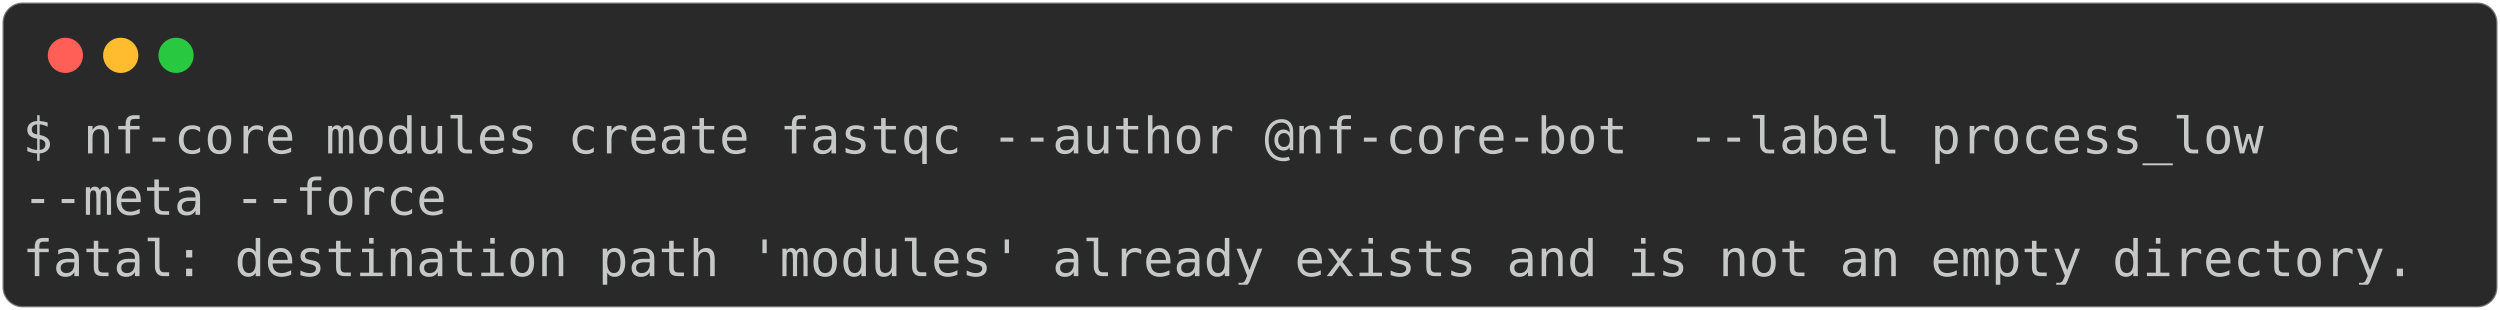
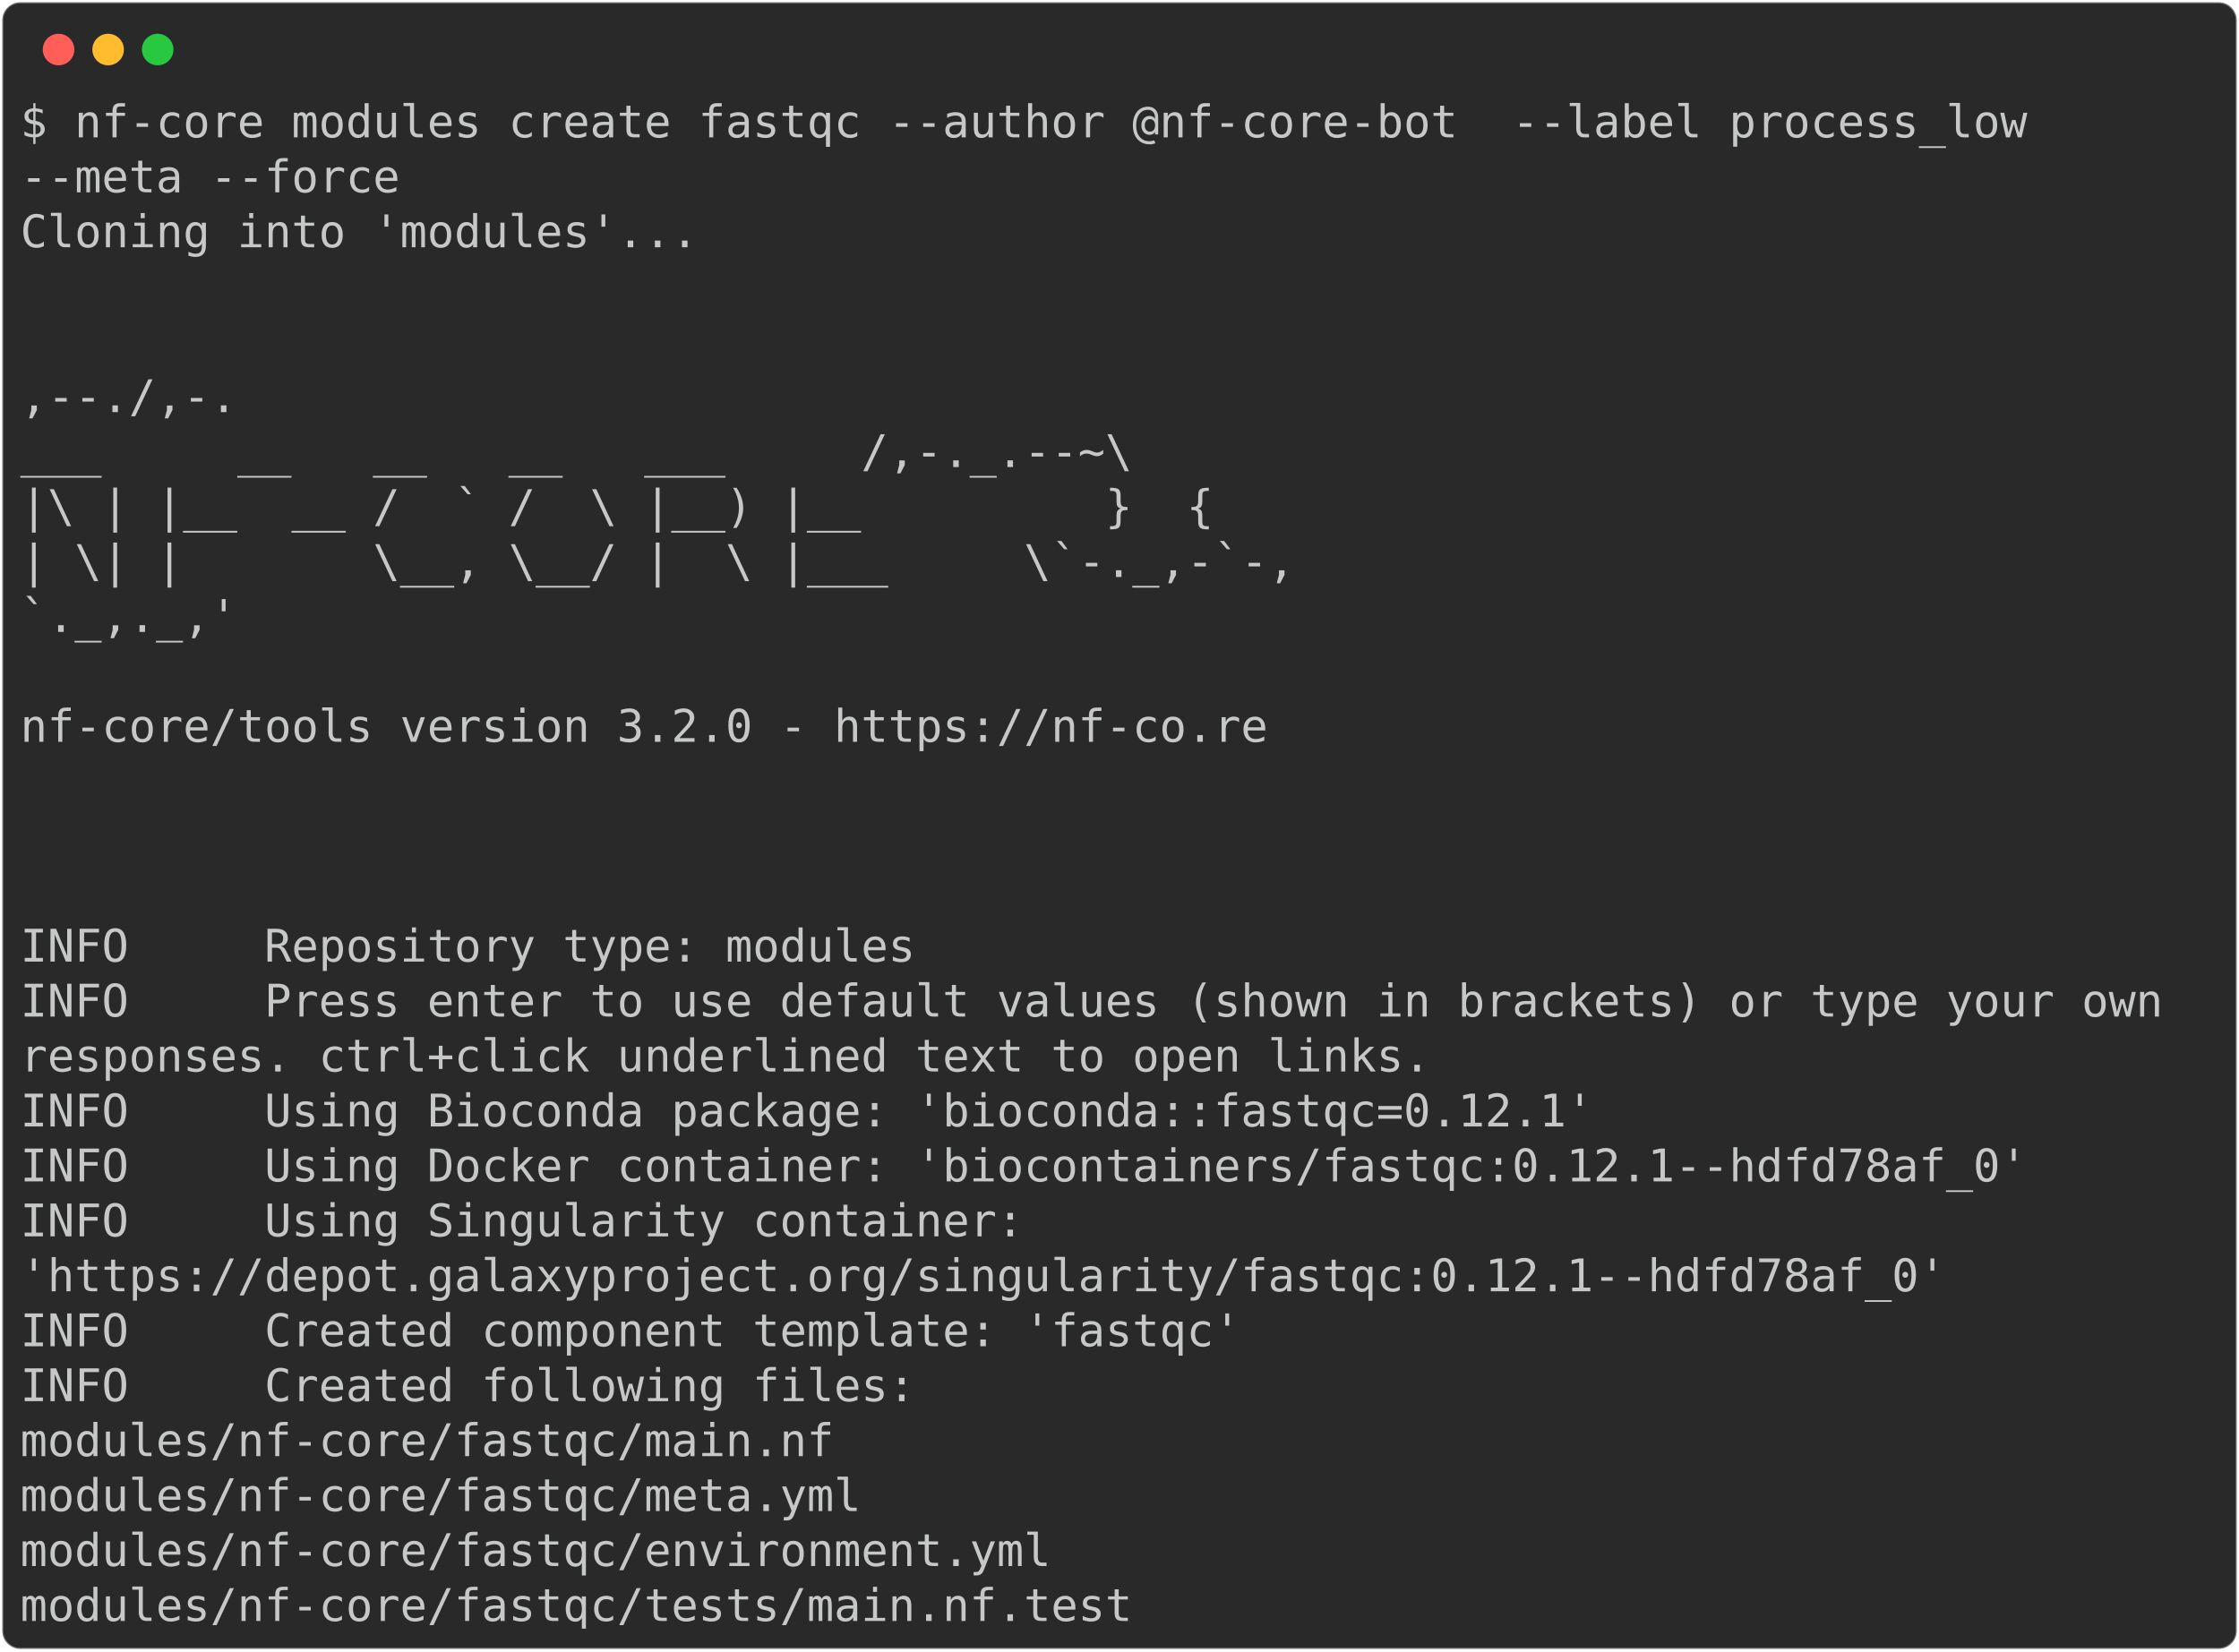
- <svg xmlns="http://www.w3.org/2000/svg" class="rich-terminal" viewBox="0 0 994 123.2">
+ <svg xmlns="http://www.w3.org/2000/svg" class="rich-terminal" viewBox="0 0 994 733.2">
  <style>

    @font-face {
        font-family: "Fira Code";
        src: local("FiraCode-Regular"),
                url("https://cdnjs.cloudflare.com/ajax/libs/firacode/6.2.0/woff2/FiraCode-Regular.woff2") format("woff2"),
                url("https://cdnjs.cloudflare.com/ajax/libs/firacode/6.2.0/woff/FiraCode-Regular.woff") format("woff");
        font-style: normal;
        font-weight: 400;
    }
    @font-face {
        font-family: "Fira Code";
        src: local("FiraCode-Bold"),
                url("https://cdnjs.cloudflare.com/ajax/libs/firacode/6.2.0/woff2/FiraCode-Bold.woff2") format("woff2"),
                url("https://cdnjs.cloudflare.com/ajax/libs/firacode/6.2.0/woff/FiraCode-Bold.woff") format("woff");
        font-style: bold;
        font-weight: 700;
    }

-     .terminal-4023145206-matrix {
+     .terminal-1891782501-matrix {
        font-family: Fira Code, monospace;
        font-size: 20px;
        line-height: 24.4px;
        font-variant-east-asian: full-width;
    }

-     .terminal-4023145206-title {
+     .terminal-1891782501-title {
        font-size: 18px;
        font-weight: bold;
        font-family: arial;
    }

-     .terminal-4023145206-r1 { fill: #c5c8c6 }
+     .terminal-1891782501-r1 { fill: #c5c8c6 }
    </style>
  <defs>
-     <clipPath id="terminal-4023145206-clip-terminal">
-       <rect x="0" y="0" width="975.0" height="72.2" />
-     </clipPath>
-     <clipPath id="terminal-4023145206-line-0">
+     <clipPath id="terminal-1891782501-clip-terminal">
+       <rect x="0" y="0" width="975.0" height="682.2" />
+     </clipPath>
+     <clipPath id="terminal-1891782501-line-0">
      <rect x="0" y="1.5" width="976" height="24.65" />
    </clipPath>
-     <clipPath id="terminal-4023145206-line-1">
+     <clipPath id="terminal-1891782501-line-1">
      <rect x="0" y="25.9" width="976" height="24.65" />
    </clipPath>
+     <clipPath id="terminal-1891782501-line-2">
+       <rect x="0" y="50.3" width="976" height="24.65" />
+     </clipPath>
+     <clipPath id="terminal-1891782501-line-3">
+       <rect x="0" y="74.7" width="976" height="24.65" />
+     </clipPath>
+     <clipPath id="terminal-1891782501-line-4">
+       <rect x="0" y="99.1" width="976" height="24.65" />
+     </clipPath>
+     <clipPath id="terminal-1891782501-line-5">
+       <rect x="0" y="123.5" width="976" height="24.65" />
+     </clipPath>
+     <clipPath id="terminal-1891782501-line-6">
+       <rect x="0" y="147.9" width="976" height="24.65" />
+     </clipPath>
+     <clipPath id="terminal-1891782501-line-7">
+       <rect x="0" y="172.3" width="976" height="24.65" />
+     </clipPath>
+     <clipPath id="terminal-1891782501-line-8">
+       <rect x="0" y="196.7" width="976" height="24.65" />
+     </clipPath>
+     <clipPath id="terminal-1891782501-line-9">
+       <rect x="0" y="221.1" width="976" height="24.65" />
+     </clipPath>
+     <clipPath id="terminal-1891782501-line-10">
+       <rect x="0" y="245.5" width="976" height="24.65" />
+     </clipPath>
+     <clipPath id="terminal-1891782501-line-11">
+       <rect x="0" y="269.9" width="976" height="24.65" />
+     </clipPath>
+     <clipPath id="terminal-1891782501-line-12">
+       <rect x="0" y="294.3" width="976" height="24.65" />
+     </clipPath>
+     <clipPath id="terminal-1891782501-line-13">
+       <rect x="0" y="318.7" width="976" height="24.65" />
+     </clipPath>
+     <clipPath id="terminal-1891782501-line-14">
+       <rect x="0" y="343.1" width="976" height="24.65" />
+     </clipPath>
+     <clipPath id="terminal-1891782501-line-15">
+       <rect x="0" y="367.5" width="976" height="24.65" />
+     </clipPath>
+     <clipPath id="terminal-1891782501-line-16">
+       <rect x="0" y="391.9" width="976" height="24.65" />
+     </clipPath>
+     <clipPath id="terminal-1891782501-line-17">
+       <rect x="0" y="416.3" width="976" height="24.65" />
+     </clipPath>
+     <clipPath id="terminal-1891782501-line-18">
+       <rect x="0" y="440.7" width="976" height="24.65" />
+     </clipPath>
+     <clipPath id="terminal-1891782501-line-19">
+       <rect x="0" y="465.1" width="976" height="24.65" />
+     </clipPath>
+     <clipPath id="terminal-1891782501-line-20">
+       <rect x="0" y="489.5" width="976" height="24.65" />
+     </clipPath>
+     <clipPath id="terminal-1891782501-line-21">
+       <rect x="0" y="513.9" width="976" height="24.65" />
+     </clipPath>
+     <clipPath id="terminal-1891782501-line-22">
+       <rect x="0" y="538.3" width="976" height="24.65" />
+     </clipPath>
+     <clipPath id="terminal-1891782501-line-23">
+       <rect x="0" y="562.7" width="976" height="24.65" />
+     </clipPath>
+     <clipPath id="terminal-1891782501-line-24">
+       <rect x="0" y="587.1" width="976" height="24.65" />
+     </clipPath>
+     <clipPath id="terminal-1891782501-line-25">
+       <rect x="0" y="611.5" width="976" height="24.65" />
+     </clipPath>
+     <clipPath id="terminal-1891782501-line-26">
+       <rect x="0" y="635.9" width="976" height="24.65" />
+     </clipPath>
  </defs>
-   <rect fill="#292929" stroke="rgba(255,255,255,0.35)" stroke-width="1" x="1" y="1" width="992" height="121.2" rx="8" />
+   <rect fill="#292929" stroke="rgba(255,255,255,0.35)" stroke-width="1" x="1" y="1" width="992" height="731.2" rx="8" />
  <g transform="translate(26,22)">
    <circle cx="0" cy="0" r="7" fill="#ff5f57" />
    <circle cx="22" cy="0" r="7" fill="#febc2e" />
    <circle cx="44" cy="0" r="7" fill="#28c840" />
  </g>
-   <g transform="translate(9, 41)" clip-path="url(#terminal-4023145206-clip-terminal)">
-     <g class="terminal-4023145206-matrix">
-       <text class="terminal-4023145206-r1" x="0" y="20" textLength="915" clip-path="url(#terminal-4023145206-line-0)">$ nf-core modules create fastqc --author @nf-core-bot  --label process_low </text>
-       <text class="terminal-4023145206-r1" x="976" y="20" textLength="12.2" clip-path="url(#terminal-4023145206-line-0)">
- </text>
-       <text class="terminal-4023145206-r1" x="0" y="44.4" textLength="170.8" clip-path="url(#terminal-4023145206-line-1)">--meta --force</text>
-       <text class="terminal-4023145206-r1" x="976" y="44.4" textLength="12.2" clip-path="url(#terminal-4023145206-line-1)">
- </text>
-       <text class="terminal-4023145206-r1" x="0" y="68.8" textLength="963.8" clip-path="url(#terminal-4023145206-line-2)">fatal: destination path 'modules' already exists and is not an empty directory.</text>
-       <text class="terminal-4023145206-r1" x="976" y="68.8" textLength="12.2" clip-path="url(#terminal-4023145206-line-2)">
+   <g transform="translate(9, 41)" clip-path="url(#terminal-1891782501-clip-terminal)">
+     <g class="terminal-1891782501-matrix">
+       <text class="terminal-1891782501-r1" x="0" y="20" textLength="915" clip-path="url(#terminal-1891782501-line-0)">$ nf-core modules create fastqc --author @nf-core-bot  --label process_low </text>
+       <text class="terminal-1891782501-r1" x="976" y="20" textLength="12.2" clip-path="url(#terminal-1891782501-line-0)">
+ </text>
+       <text class="terminal-1891782501-r1" x="0" y="44.4" textLength="170.8" clip-path="url(#terminal-1891782501-line-1)">--meta --force</text>
+       <text class="terminal-1891782501-r1" x="976" y="44.4" textLength="12.2" clip-path="url(#terminal-1891782501-line-1)">
+ </text>
+       <text class="terminal-1891782501-r1" x="0" y="68.8" textLength="305" clip-path="url(#terminal-1891782501-line-2)">Cloning into 'modules'...</text>
+       <text class="terminal-1891782501-r1" x="976" y="68.8" textLength="12.2" clip-path="url(#terminal-1891782501-line-2)">
+ </text>
+       <text class="terminal-1891782501-r1" x="976" y="93.2" textLength="12.2" clip-path="url(#terminal-1891782501-line-3)">
+ </text>
+       <text class="terminal-1891782501-r1" x="976" y="117.6" textLength="12.2" clip-path="url(#terminal-1891782501-line-4)">
+ </text>
+       <text class="terminal-1891782501-r1" x="0" y="142" textLength="610" clip-path="url(#terminal-1891782501-line-5)">                                          ,--./,-.</text>
+       <text class="terminal-1891782501-r1" x="976" y="142" textLength="12.2" clip-path="url(#terminal-1891782501-line-5)">
+ </text>
+       <text class="terminal-1891782501-r1" x="0" y="166.4" textLength="634.4" clip-path="url(#terminal-1891782501-line-6)">          ___     __   __   __   ___     /,-._.--~\ </text>
+       <text class="terminal-1891782501-r1" x="976" y="166.4" textLength="12.2" clip-path="url(#terminal-1891782501-line-6)">
+ </text>
+       <text class="terminal-1891782501-r1" x="0" y="190.8" textLength="585.6" clip-path="url(#terminal-1891782501-line-7)">    |\ | |__  __ /  ` /  \ |__) |__         }  {</text>
+       <text class="terminal-1891782501-r1" x="976" y="190.8" textLength="12.2" clip-path="url(#terminal-1891782501-line-7)">
+ </text>
+       <text class="terminal-1891782501-r1" x="0" y="215.2" textLength="622.2" clip-path="url(#terminal-1891782501-line-8)">    | \| |       \__, \__/ |  \ |___     \`-._,-`-,</text>
+       <text class="terminal-1891782501-r1" x="976" y="215.2" textLength="12.2" clip-path="url(#terminal-1891782501-line-8)">
+ </text>
+       <text class="terminal-1891782501-r1" x="0" y="239.6" textLength="610" clip-path="url(#terminal-1891782501-line-9)">                                          `._,._,'</text>
+       <text class="terminal-1891782501-r1" x="976" y="239.6" textLength="12.2" clip-path="url(#terminal-1891782501-line-9)">
+ </text>
+       <text class="terminal-1891782501-r1" x="976" y="264" textLength="12.2" clip-path="url(#terminal-1891782501-line-10)">
+ </text>
+       <text class="terminal-1891782501-r1" x="0" y="288.4" textLength="610" clip-path="url(#terminal-1891782501-line-11)">    nf-core/tools version 3.2.0 - https://nf-co.re</text>
+       <text class="terminal-1891782501-r1" x="976" y="288.4" textLength="12.2" clip-path="url(#terminal-1891782501-line-11)">
+ </text>
+       <text class="terminal-1891782501-r1" x="976" y="312.8" textLength="12.2" clip-path="url(#terminal-1891782501-line-12)">
+ </text>
+       <text class="terminal-1891782501-r1" x="976" y="337.2" textLength="12.2" clip-path="url(#terminal-1891782501-line-13)">
+ </text>
+       <text class="terminal-1891782501-r1" x="976" y="361.6" textLength="12.2" clip-path="url(#terminal-1891782501-line-14)">
+ </text>
+       <text class="terminal-1891782501-r1" x="0" y="386" textLength="976" clip-path="url(#terminal-1891782501-line-15)">INFO     Repository type: modules                                               </text>
+       <text class="terminal-1891782501-r1" x="976" y="386" textLength="12.2" clip-path="url(#terminal-1891782501-line-15)">
+ </text>
+       <text class="terminal-1891782501-r1" x="0" y="410.4" textLength="976" clip-path="url(#terminal-1891782501-line-16)">INFO     Press enter to use default values (shown in brackets) or type your own </text>
+       <text class="terminal-1891782501-r1" x="976" y="410.4" textLength="12.2" clip-path="url(#terminal-1891782501-line-16)">
+ </text>
+       <text class="terminal-1891782501-r1" x="0" y="434.8" textLength="976" clip-path="url(#terminal-1891782501-line-17)">         responses. ctrl+click underlined text to open links.                   </text>
+       <text class="terminal-1891782501-r1" x="976" y="434.8" textLength="12.2" clip-path="url(#terminal-1891782501-line-17)">
+ </text>
+       <text class="terminal-1891782501-r1" x="0" y="459.2" textLength="976" clip-path="url(#terminal-1891782501-line-18)">INFO     Using Bioconda package: 'bioconda::fastqc=0.12.1'                      </text>
+       <text class="terminal-1891782501-r1" x="976" y="459.2" textLength="12.2" clip-path="url(#terminal-1891782501-line-18)">
+ </text>
+       <text class="terminal-1891782501-r1" x="0" y="483.6" textLength="976" clip-path="url(#terminal-1891782501-line-19)">INFO     Using Docker container: 'biocontainers/fastqc:0.12.1--hdfd78af_0'      </text>
+       <text class="terminal-1891782501-r1" x="976" y="483.6" textLength="12.2" clip-path="url(#terminal-1891782501-line-19)">
+ </text>
+       <text class="terminal-1891782501-r1" x="0" y="508" textLength="976" clip-path="url(#terminal-1891782501-line-20)">INFO     Using Singularity container:                                           </text>
+       <text class="terminal-1891782501-r1" x="976" y="508" textLength="12.2" clip-path="url(#terminal-1891782501-line-20)">
+ </text>
+       <text class="terminal-1891782501-r1" x="0" y="532.4" textLength="976" clip-path="url(#terminal-1891782501-line-21)">         'https://depot.galaxyproject.org/singularity/fastqc:0.12.1--hdfd78af_0'</text>
+       <text class="terminal-1891782501-r1" x="976" y="532.4" textLength="12.2" clip-path="url(#terminal-1891782501-line-21)">
+ </text>
+       <text class="terminal-1891782501-r1" x="0" y="556.8" textLength="976" clip-path="url(#terminal-1891782501-line-22)">INFO     Created component template: 'fastqc'                                   </text>
+       <text class="terminal-1891782501-r1" x="976" y="556.8" textLength="12.2" clip-path="url(#terminal-1891782501-line-22)">
+ </text>
+       <text class="terminal-1891782501-r1" x="0" y="581.2" textLength="976" clip-path="url(#terminal-1891782501-line-23)">INFO     Created following files:                                               </text>
+       <text class="terminal-1891782501-r1" x="976" y="581.2" textLength="12.2" clip-path="url(#terminal-1891782501-line-23)">
+ </text>
+       <text class="terminal-1891782501-r1" x="0" y="605.6" textLength="976" clip-path="url(#terminal-1891782501-line-24)">           modules/nf-core/fastqc/main.nf                                       </text>
+       <text class="terminal-1891782501-r1" x="976" y="605.6" textLength="12.2" clip-path="url(#terminal-1891782501-line-24)">
+ </text>
+       <text class="terminal-1891782501-r1" x="0" y="630" textLength="976" clip-path="url(#terminal-1891782501-line-25)">           modules/nf-core/fastqc/meta.yml                                      </text>
+       <text class="terminal-1891782501-r1" x="976" y="630" textLength="12.2" clip-path="url(#terminal-1891782501-line-25)">
+ </text>
+       <text class="terminal-1891782501-r1" x="0" y="654.4" textLength="976" clip-path="url(#terminal-1891782501-line-26)">           modules/nf-core/fastqc/environment.yml                               </text>
+       <text class="terminal-1891782501-r1" x="976" y="654.4" textLength="12.2" clip-path="url(#terminal-1891782501-line-26)">
+ </text>
+       <text class="terminal-1891782501-r1" x="0" y="678.8" textLength="976" clip-path="url(#terminal-1891782501-line-27)">           modules/nf-core/fastqc/tests/main.nf.test                            </text>
+       <text class="terminal-1891782501-r1" x="976" y="678.8" textLength="12.2" clip-path="url(#terminal-1891782501-line-27)">
</text>
    </g>
  </g>
</svg>
